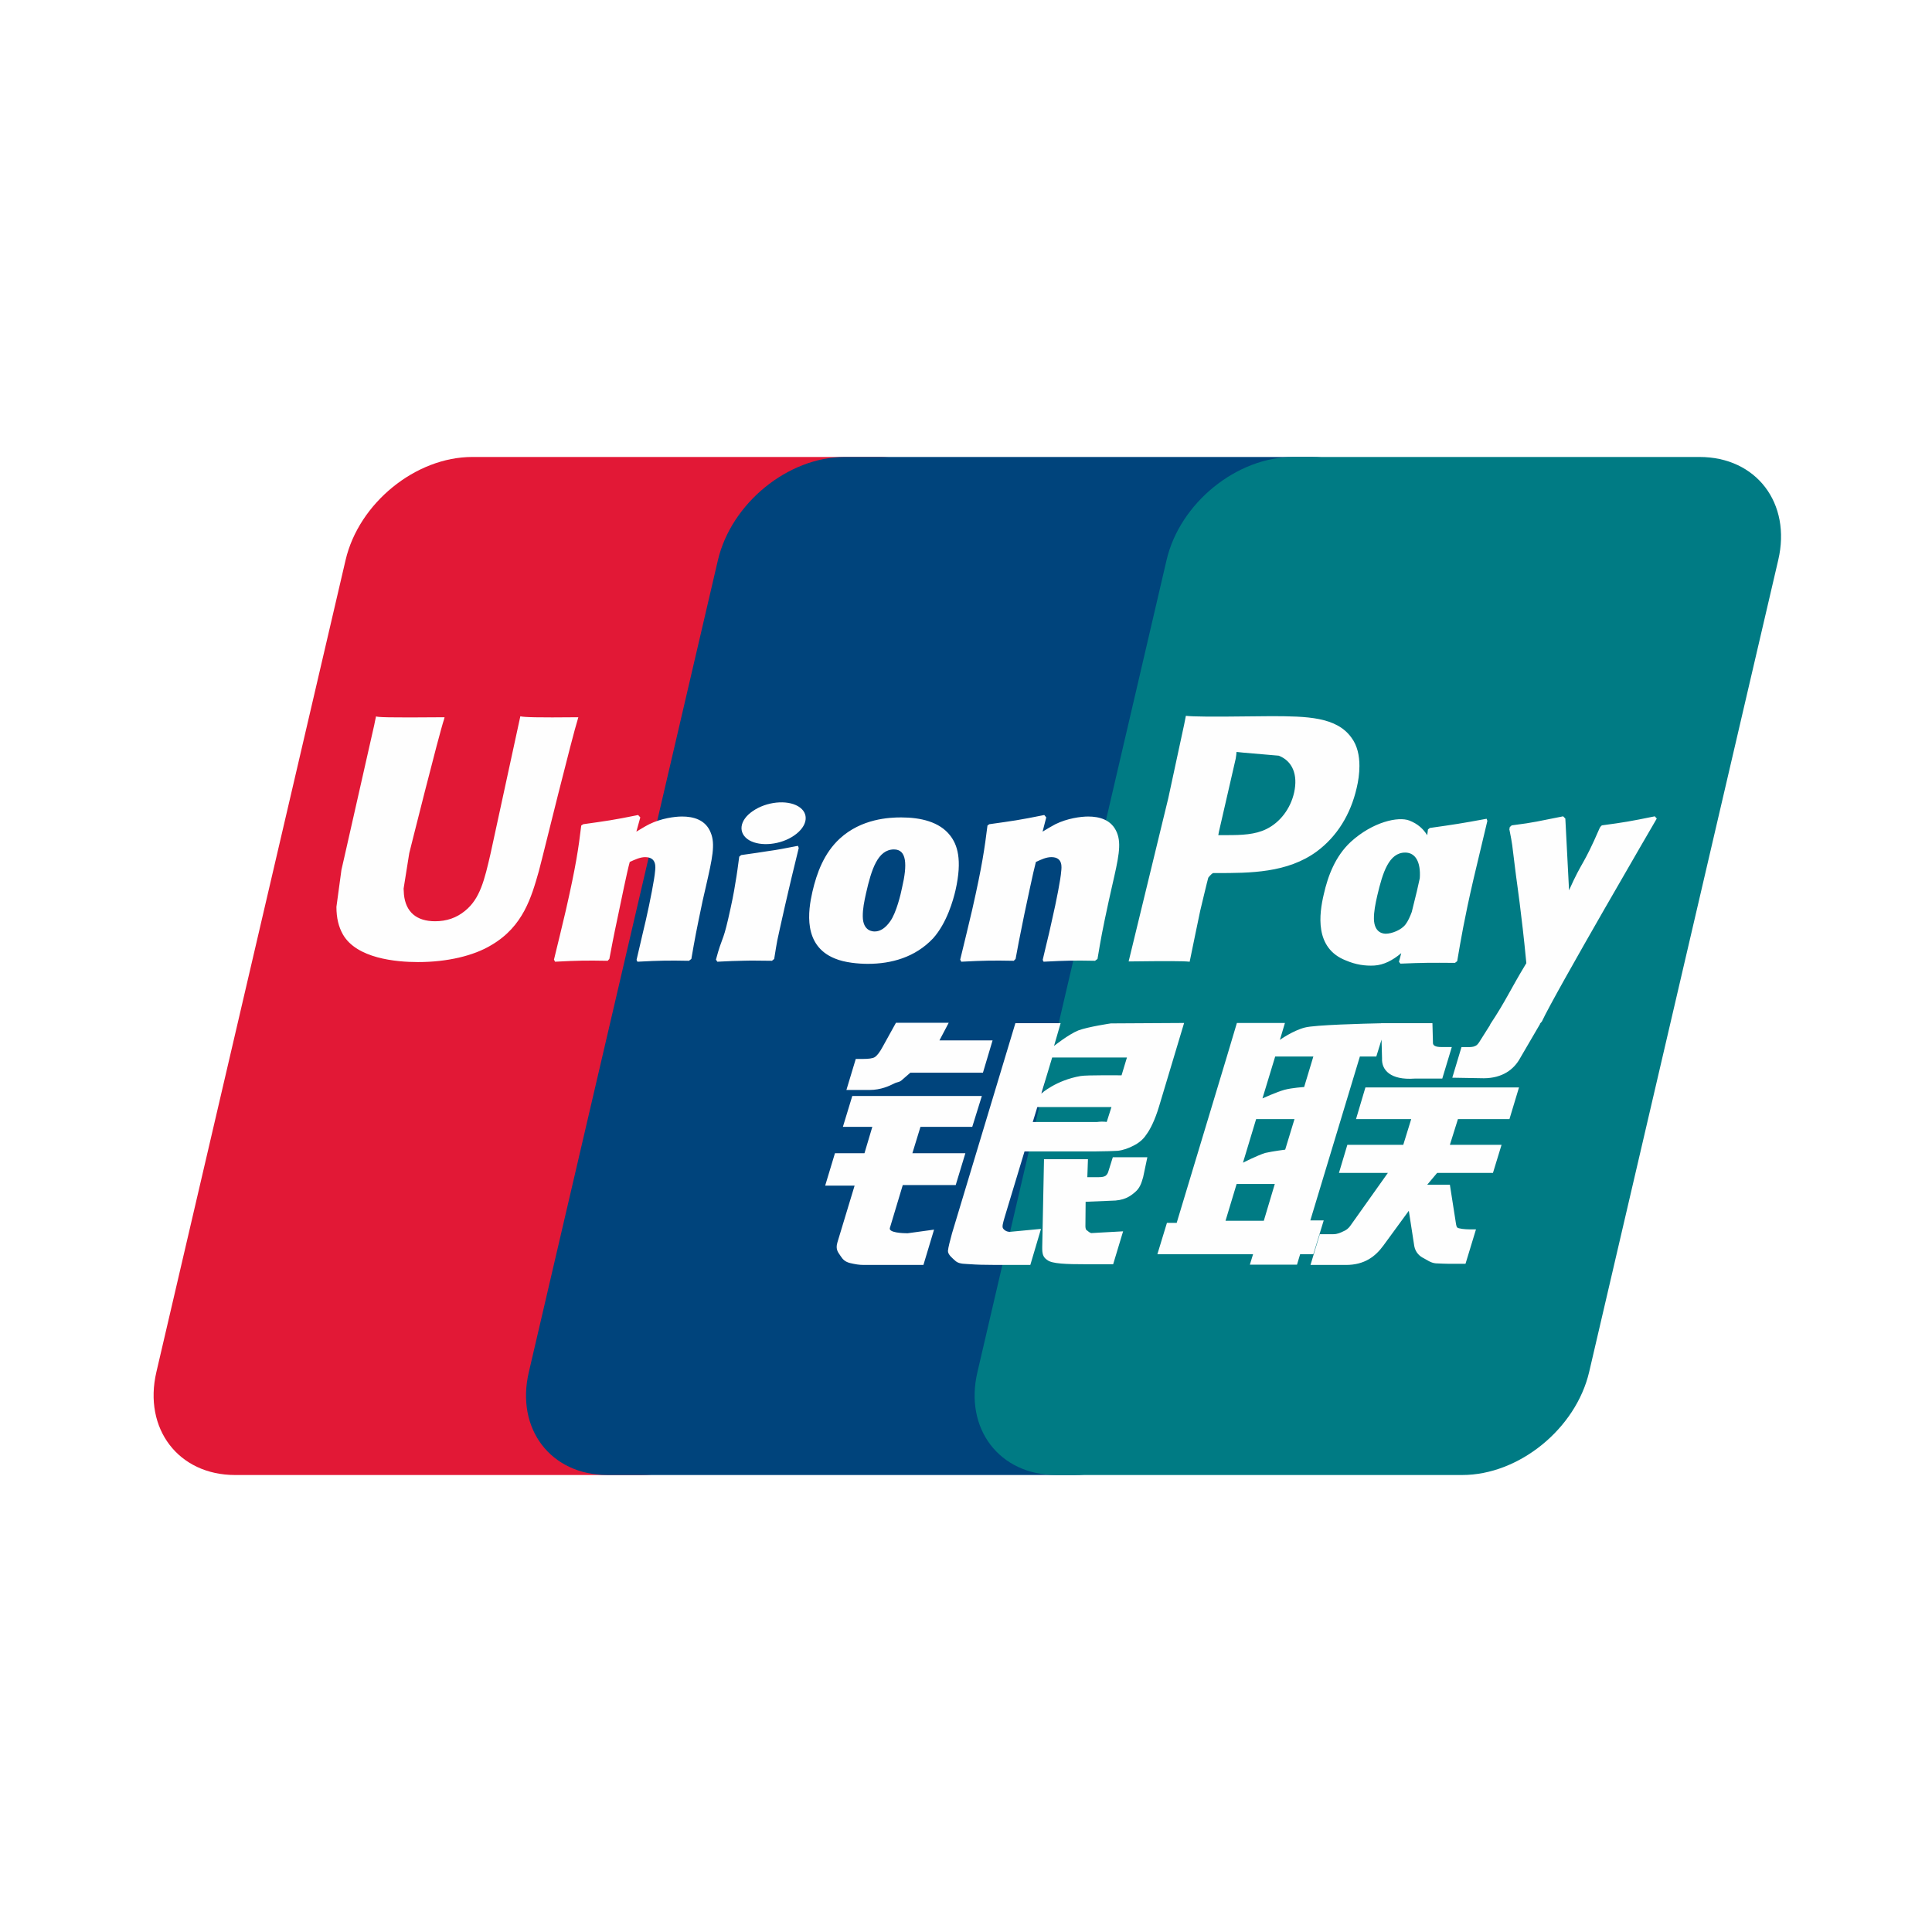
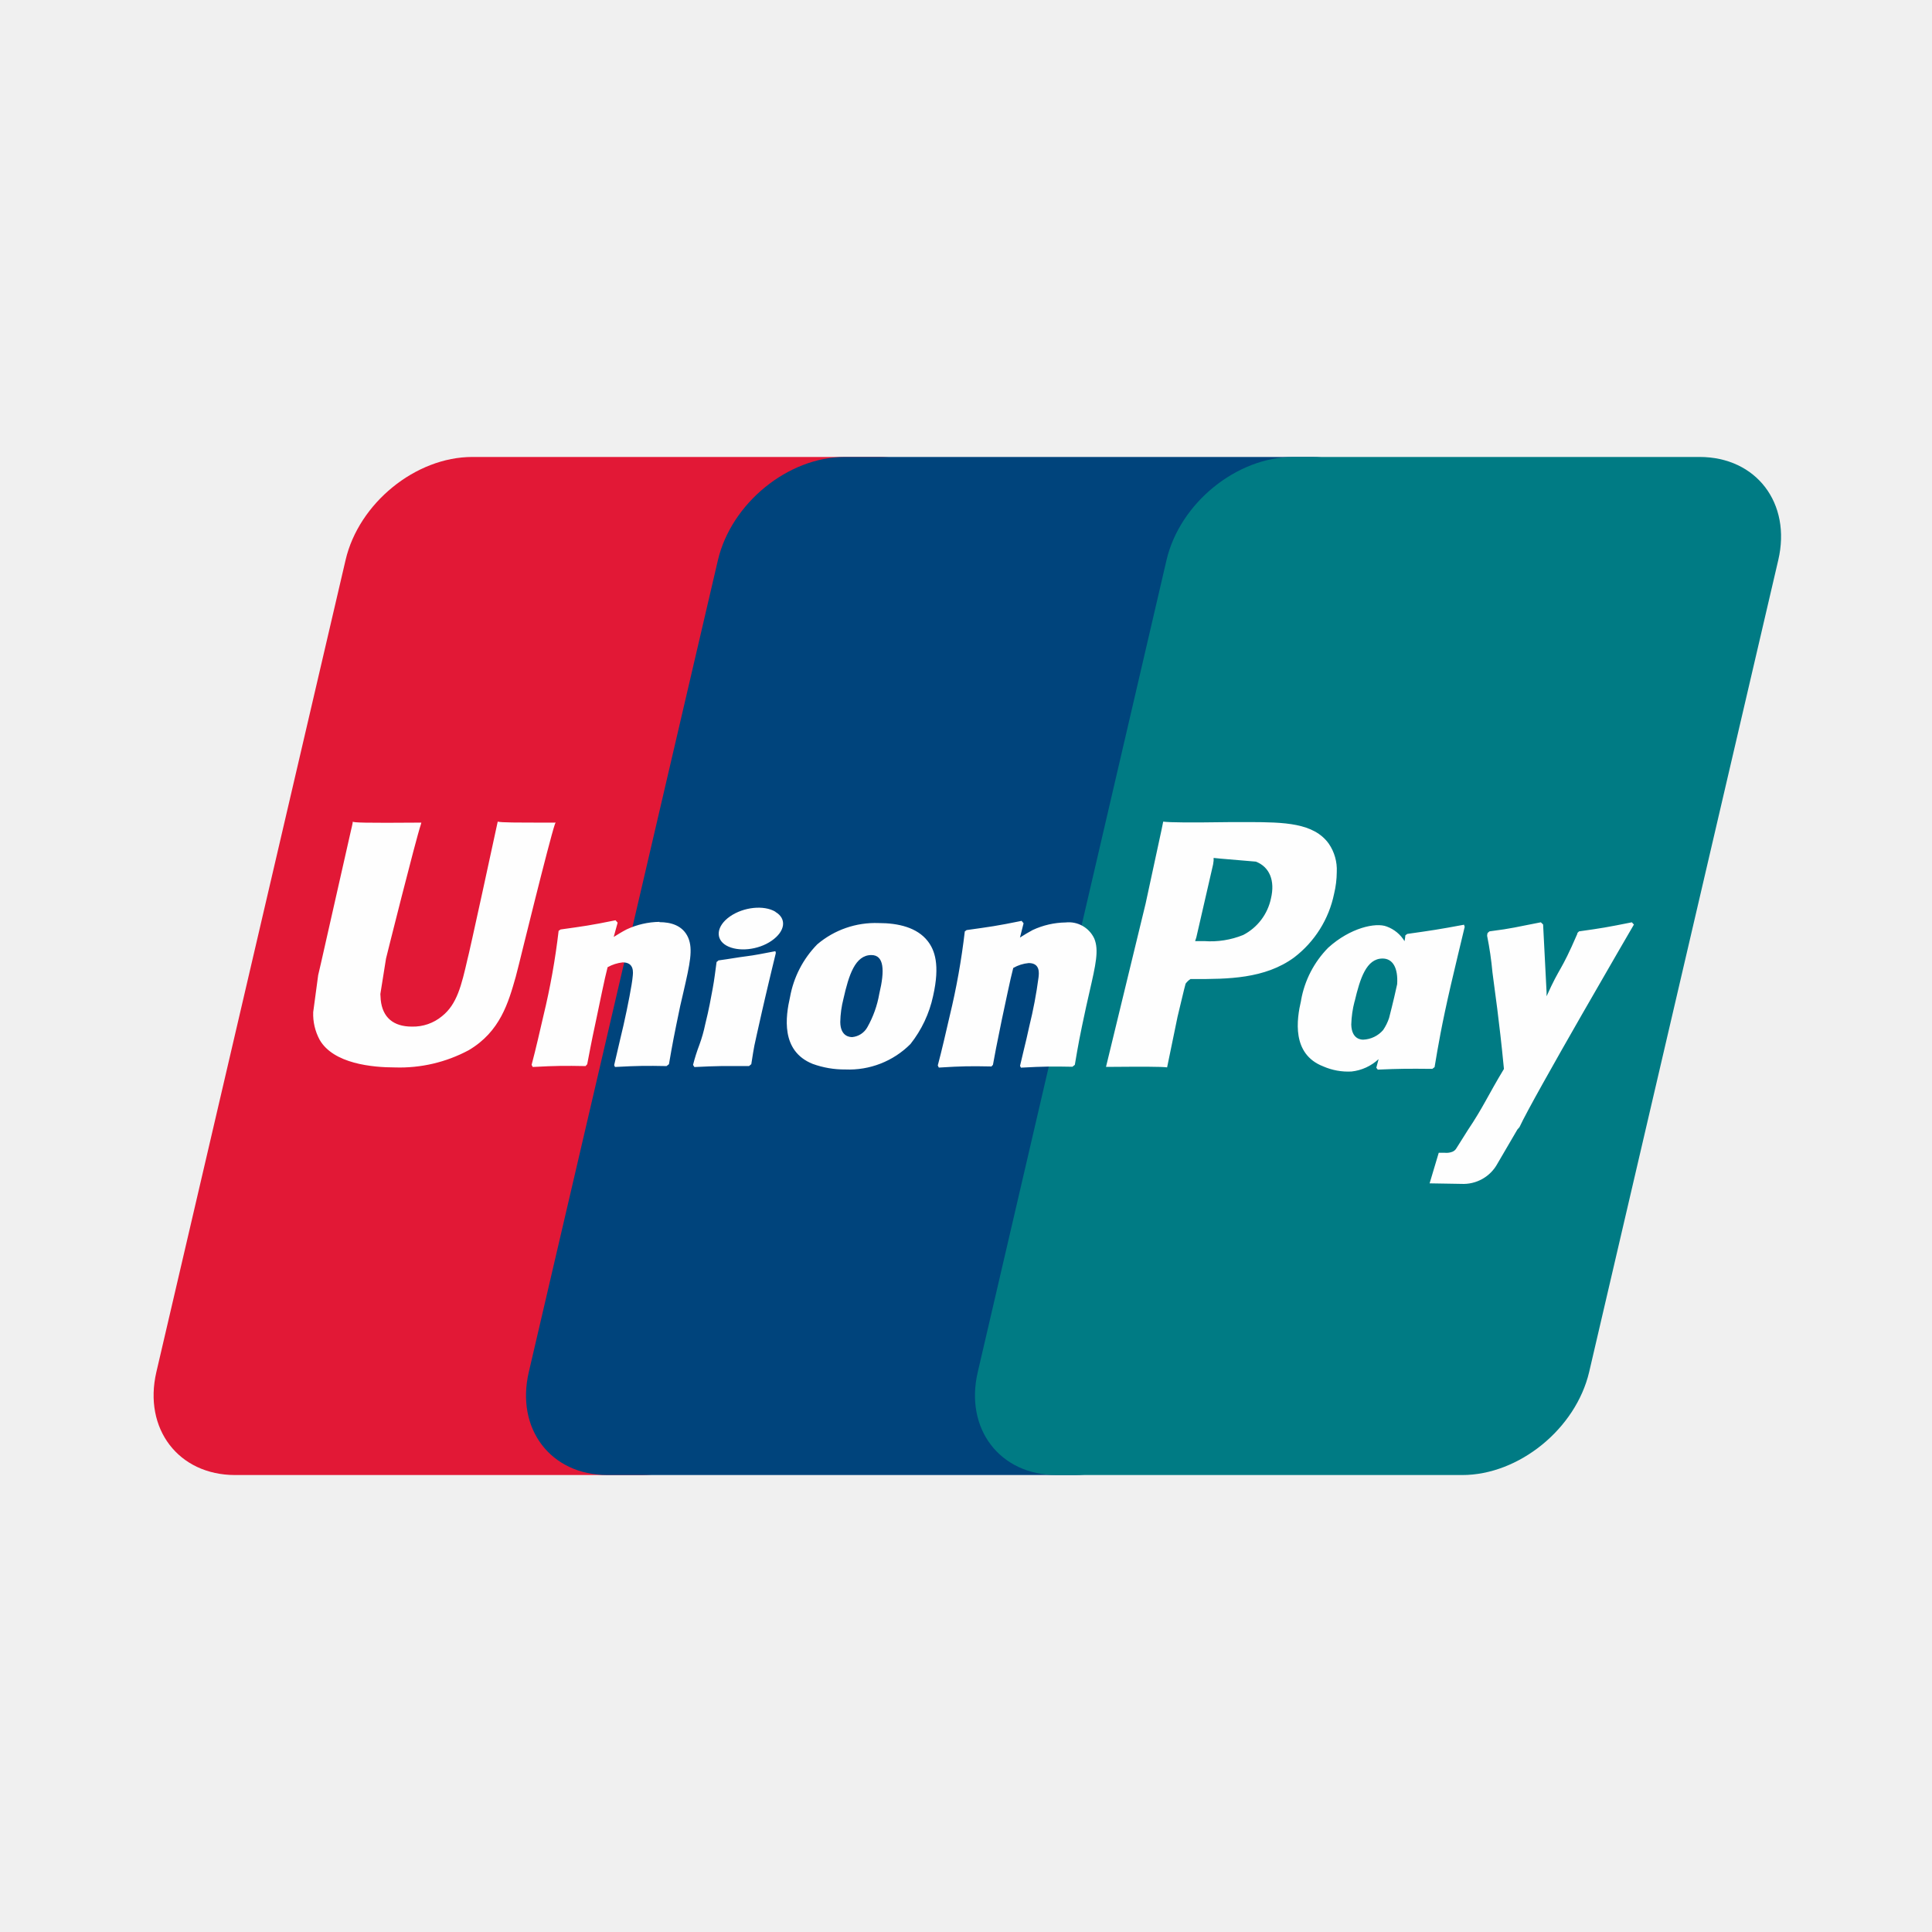
- <svg xmlns="http://www.w3.org/2000/svg" viewBox="0 0 256 256" fill="none">
-   <path d="M0 0H256V256H0V0Z" fill="white" />
-   <path d="M62.586 60.551H116.412C123.926 60.551 128.599 66.675 126.846 74.214L101.786 181.805C100.018 189.318 92.495 195.447 84.976 195.447H31.155C23.652 195.447 18.968 189.318 20.721 181.805L45.791 74.214C47.544 66.675 55.063 60.551 62.586 60.551Z" fill="#E21836" />
-   <path d="M111.928 60.551H173.827C181.339 60.551 177.952 66.675 176.184 74.214L151.129 181.805C149.371 189.318 149.919 195.447 142.391 195.447H80.492C72.964 195.447 68.305 189.318 70.074 181.805L95.129 74.214C96.908 66.675 104.411 60.551 111.928 60.551Z" fill="#00447C" />
-   <path d="M171.369 60.551H225.195C232.719 60.551 237.393 66.675 235.625 74.214L210.569 181.805C208.801 189.318 201.273 195.447 193.75 195.447H139.949C132.421 195.447 127.752 189.318 129.515 181.805L154.575 74.214C156.327 66.675 163.841 60.551 171.369 60.551Z" fill="#007B84" />
-   <path d="M76.639 95.038C71.103 95.094 69.469 95.038 68.947 94.914C68.746 95.868 65.011 113.098 65 113.113C64.196 116.598 63.611 119.083 61.623 120.688C60.495 121.621 59.178 122.071 57.651 122.071C55.196 122.071 53.766 120.852 53.526 118.54L53.48 117.746C53.48 117.746 54.228 113.077 54.228 113.051C54.228 113.051 58.148 97.349 58.85 95.274C58.886 95.156 58.897 95.094 58.906 95.038C51.276 95.105 49.923 95.038 49.83 94.914C49.779 95.084 49.59 96.057 49.59 96.057L45.587 113.754L45.243 115.255L44.578 120.164C44.578 121.621 44.864 122.809 45.434 123.814C47.257 127.001 52.459 127.479 55.402 127.479C59.193 127.479 62.75 126.673 65.154 125.202C69.326 122.737 70.417 118.884 71.391 115.46L71.842 113.703C71.842 113.703 75.88 97.395 76.567 95.274C76.593 95.156 76.603 95.094 76.639 95.038ZM90.378 108.193C89.405 108.193 87.626 108.429 86.028 109.213C85.448 109.51 84.9 109.854 84.321 110.197L84.843 108.311L84.557 107.994C81.168 108.68 80.41 108.772 77.28 109.213L77.017 109.387C76.654 112.401 76.331 114.666 74.984 120.59C74.471 122.773 73.938 124.977 73.404 127.155L73.549 127.432C76.756 127.263 77.73 127.263 80.518 127.309L80.743 127.063C81.098 125.249 81.144 124.824 81.928 121.149C82.297 119.407 83.066 115.578 83.445 114.215C84.141 113.892 84.829 113.575 85.485 113.575C87.047 113.575 86.857 114.938 86.797 115.481C86.73 116.393 86.16 119.371 85.577 121.928L85.187 123.579C84.915 124.797 84.618 125.982 84.346 127.19L84.464 127.432C87.626 127.263 88.59 127.263 91.29 127.309L91.608 127.063C92.096 124.229 92.239 123.471 93.105 119.345L93.54 117.449C94.386 113.739 94.812 111.858 94.171 110.325C93.494 108.608 91.87 108.193 90.378 108.193ZM105.727 112.078C104.047 112.401 102.975 112.616 101.91 112.755C100.853 112.924 99.823 113.078 98.199 113.303L98.071 113.42L97.953 113.513C97.783 114.723 97.665 115.768 97.441 116.998C97.251 118.269 96.958 119.713 96.482 121.789C96.113 123.378 95.923 123.931 95.713 124.49C95.508 125.049 95.283 125.592 94.868 127.155L94.965 127.299L95.047 127.432C96.565 127.36 97.558 127.308 98.579 127.299C99.598 127.263 100.654 127.299 102.289 127.308L102.432 127.192L102.585 127.063C102.821 125.654 102.857 125.275 103.001 124.587C103.144 123.85 103.391 122.829 103.996 120.103C104.282 118.823 104.6 117.546 104.897 116.239C105.205 114.938 105.528 113.656 105.835 112.376L105.789 112.221L105.727 112.078ZM105.763 106.84C104.236 105.939 101.556 106.225 99.752 107.47C97.953 108.69 97.748 110.422 99.27 111.335C100.771 112.211 103.462 111.95 105.25 110.695C107.045 109.448 107.269 107.732 105.763 106.84ZM114.999 127.714C118.088 127.714 121.256 126.863 123.639 124.336C125.474 122.287 126.314 119.238 126.606 117.982C127.554 113.821 126.816 111.877 125.888 110.694C124.479 108.89 121.989 108.312 119.406 108.312C117.852 108.312 114.153 108.465 111.262 111.13C109.187 113.052 108.228 115.66 107.649 118.16C107.065 120.708 106.394 125.295 110.612 127.002C111.913 127.561 113.789 127.714 114.999 127.714ZM114.757 118.351C115.47 115.199 116.311 112.554 118.457 112.554C120.139 112.554 120.261 114.522 119.513 117.684C119.379 118.386 118.765 120.996 117.935 122.107C117.355 122.927 116.669 123.424 115.911 123.424C115.685 123.424 114.343 123.424 114.322 121.431C114.311 120.447 114.512 119.442 114.757 118.351ZM134.329 127.309L134.571 127.064C134.913 125.249 134.97 124.823 135.728 121.149C136.107 119.407 136.892 115.579 137.26 114.216C137.958 113.891 138.634 113.574 139.311 113.574C140.863 113.574 140.674 114.937 140.612 115.48C140.556 116.393 139.986 119.37 139.392 121.927L139.024 123.578C138.741 124.798 138.434 125.981 138.163 127.191L138.281 127.432C141.453 127.263 142.381 127.263 145.097 127.309L145.425 127.064C145.901 124.228 146.029 123.47 146.922 119.345L147.347 117.448C148.197 113.738 148.627 111.858 147.997 110.326C147.301 108.608 145.666 108.194 144.195 108.194C143.22 108.194 141.432 108.428 139.843 109.213C139.275 109.511 138.706 109.853 138.147 110.197L138.634 108.312L138.373 107.993C134.985 108.68 134.211 108.772 131.085 109.213L130.845 109.388C130.466 112.401 130.157 114.666 128.81 120.59C128.297 122.773 127.764 124.978 127.232 127.155L127.375 127.432C130.588 127.263 131.547 127.263 134.329 127.309ZM157.637 127.432C157.836 126.458 159.021 120.688 159.032 120.688C159.032 120.688 160.041 116.454 160.102 116.301C160.102 116.301 160.42 115.86 160.737 115.686H161.204C165.611 115.686 170.587 115.686 174.488 112.816C177.142 110.848 178.956 107.942 179.766 104.411C179.976 103.545 180.131 102.515 180.131 101.485C180.131 100.132 179.859 98.794 179.075 97.748C177.086 94.966 173.125 94.915 168.553 94.894C168.538 94.894 166.299 94.915 166.299 94.915C160.446 94.987 158.099 94.966 157.135 94.848C157.053 95.274 156.9 96.032 156.9 96.032C156.9 96.032 154.803 105.749 154.803 105.765C154.803 105.765 149.786 126.423 149.55 127.396C154.66 127.335 156.755 127.335 157.637 127.432ZM161.522 110.171C161.522 110.171 163.751 100.475 163.74 100.511L163.812 100.014L163.844 99.635L164.735 99.727C164.735 99.727 169.332 100.122 169.439 100.132C171.254 100.834 172.002 102.643 171.48 105.005C171.003 107.163 169.603 108.978 167.805 109.854C166.324 110.596 164.509 110.658 162.64 110.658H161.43L161.522 110.171ZM175.4 118.53C174.811 121.041 174.134 125.628 178.331 127.263C179.669 127.832 180.869 128.001 182.087 127.94C183.374 127.87 184.567 127.225 185.672 126.296C185.572 126.678 185.472 127.059 185.372 127.443L185.563 127.688C188.582 127.561 189.518 127.561 192.789 127.586L193.086 127.36C193.563 124.552 194.013 121.826 195.254 116.455C195.859 113.882 196.463 111.334 197.083 108.772L196.986 108.49C193.609 109.116 192.706 109.249 189.458 109.71L189.211 109.911C189.178 110.172 189.144 110.422 189.113 110.673C188.608 109.857 187.876 109.16 186.746 108.726C185.302 108.158 181.909 108.89 178.992 111.545C176.943 113.441 175.959 116.039 175.4 118.53ZM182.493 118.684C183.216 115.589 184.046 112.97 186.198 112.97C187.558 112.97 188.275 114.226 188.129 116.367C188.013 116.901 187.889 117.464 187.741 118.1C187.525 119.02 187.292 119.932 187.065 120.845C186.834 121.469 186.565 122.058 186.27 122.45C185.716 123.235 184.399 123.722 183.641 123.722C183.426 123.722 182.098 123.722 182.052 121.764C182.041 120.79 182.242 119.786 182.493 118.684ZM219.53 108.465L219.269 108.167C215.928 108.844 215.323 108.952 212.253 109.366L212.027 109.592C212.017 109.629 212.007 109.685 211.992 109.736L211.981 109.685C209.696 114.958 209.763 113.82 207.902 117.971C207.892 117.782 207.892 117.664 207.881 117.464L207.415 108.465L207.123 108.167C203.623 108.844 203.54 108.952 200.307 109.366L200.055 109.592C200.02 109.699 200.02 109.817 199.999 109.946L200.02 109.992C200.424 112.057 200.327 111.596 200.732 114.855C200.921 116.455 201.173 118.063 201.362 119.643C201.681 122.286 201.859 123.588 202.249 127.622C200.066 131.225 199.549 132.588 197.447 135.75L197.462 135.781L195.982 138.122C195.812 138.368 195.659 138.538 195.444 138.61C195.208 138.727 194.901 138.748 194.474 138.748H193.654L192.435 142.802L196.617 142.874C199.071 142.863 200.614 141.715 201.445 140.172L204.074 135.667H204.032L204.309 135.35C206.077 131.542 219.53 108.465 219.53 108.465ZM175.4 161.708H173.626L180.191 139.993H182.369L183.061 137.756L183.128 140.244C183.046 141.782 184.256 143.145 187.433 142.919H191.108L192.373 138.738H190.99C190.195 138.738 189.826 138.537 189.872 138.107L189.805 135.576H183V135.589C180.8 135.635 174.23 135.8 172.9 136.154C171.29 136.569 169.593 137.789 169.593 137.789L170.26 135.55H163.894L162.568 139.993L155.915 162.04H154.624L153.358 166.191H166.037L165.612 167.575H171.859L172.274 166.191H174.026L175.4 161.708ZM170.198 144.405C169.179 144.688 167.282 145.543 167.282 145.543L168.969 139.993H174.026L172.806 144.037C172.806 144.037 171.244 144.129 170.198 144.405ZM170.295 152.334C170.295 152.334 168.706 152.533 167.661 152.769C166.631 153.081 164.7 154.065 164.7 154.065L166.442 148.29H171.526L170.295 152.334ZM167.461 161.759H162.388L163.859 156.885H168.916L167.461 161.759ZM179.679 148.29H186.992L185.941 151.693H178.531L177.419 155.414H183.902L178.993 162.327C178.649 162.835 178.341 163.014 177.999 163.157C177.655 163.332 177.204 163.537 176.681 163.537H174.883L173.647 167.611H178.352C180.797 167.611 182.241 166.499 183.308 165.039L186.675 160.431L187.398 165.11C187.551 165.986 188.181 166.499 188.607 166.698C189.078 166.935 189.565 167.34 190.252 167.4C190.99 167.432 191.522 167.457 191.877 167.457H194.188L195.576 162.896H194.664C194.141 162.896 193.24 162.808 193.086 162.644C192.933 162.445 192.933 162.138 192.85 161.671L192.117 156.982H189.114L190.431 155.414H197.826L198.964 151.693H192.117L193.183 148.29H200.009L201.275 144.093H180.924L179.679 148.29ZM117.914 162.706L119.621 157.028H126.636L127.918 152.805H120.896L121.968 149.31H128.83L130.101 145.221H112.933L111.688 149.31H115.588L114.548 152.805H110.637L109.341 157.1H113.24L110.965 164.613C110.658 165.607 111.109 165.986 111.395 166.448C111.688 166.898 111.984 167.196 112.651 167.365C113.338 167.519 113.809 167.611 114.449 167.611H122.358L123.767 162.932L120.261 163.414C119.584 163.414 117.71 163.332 117.914 162.706ZM118.719 135.524L116.941 138.737C116.561 139.439 116.218 139.875 115.91 140.075C115.638 140.245 115.1 140.315 114.321 140.315H113.394L112.154 144.426H115.234C116.715 144.426 117.853 143.883 118.396 143.611C118.98 143.299 119.133 143.477 119.585 143.042L120.625 142.14H130.244L131.521 137.861H124.48L125.709 135.524H118.719ZM132.92 162.789C132.756 162.553 132.874 162.137 133.125 161.271L135.754 152.569H145.107C146.47 152.549 147.454 152.533 148.094 152.487C148.782 152.415 149.53 152.17 150.344 151.729C151.185 151.267 151.616 150.781 151.979 150.222C152.384 149.664 153.035 148.444 153.594 146.563L156.899 135.55L147.193 135.606C147.193 135.606 144.204 136.047 142.888 136.534C141.561 137.077 139.664 138.594 139.664 138.594L140.54 135.575H134.544L126.15 163.413C125.853 164.495 125.653 165.279 125.607 165.75C125.591 166.258 126.247 166.76 126.673 167.139C127.175 167.519 127.918 167.457 128.63 167.519C129.379 167.575 130.444 167.61 131.915 167.61H136.523L137.937 162.835L133.812 163.225C133.371 163.225 133.053 162.988 132.92 162.789ZM137.45 146.691H147.274L146.65 148.649C146.562 148.695 146.352 148.552 145.352 148.67H136.846L137.45 146.691ZM139.418 140.126H149.325L148.613 142.484C148.613 142.484 143.943 142.438 143.195 142.576C139.905 143.145 137.983 144.903 137.983 144.903L139.418 140.126ZM146.87 155.204C146.788 155.496 146.66 155.675 146.48 155.808C146.281 155.937 145.958 155.983 145.476 155.983H144.077L144.159 153.599H138.337L138.101 165.253C138.091 166.094 138.173 166.581 138.788 166.971C139.403 167.457 141.299 167.519 143.851 167.519H147.499L148.817 163.157L145.64 163.331L144.584 163.393C144.44 163.331 144.302 163.275 144.149 163.121C144.015 162.989 143.789 163.07 143.826 162.229L143.851 159.242L147.182 159.104C148.981 159.104 149.749 158.519 150.405 157.961C151.031 157.427 151.236 156.813 151.472 155.983L152.031 153.338H147.454L146.87 155.204Z" fill="#FEFEFE" />
+ <svg xmlns="http://www.w3.org/2000/svg" viewBox="0 0 256 256">
+   <defs>
+     <style>.cls-1{fill:#e21836;}.cls-2{fill:#00447c;}.cls-3{fill:#007b84;}.cls-4{fill:#fefefe;}</style>
+   </defs>
+   <path class="cls-1" d="M62.59,60.55h53.82c7.52,0,12.19,6.13,10.44,13.66L101.79,181.8c-1.77,7.52-9.3,13.65-16.81,13.65H31.16c-7.51,0-12.19-6.13-10.44-13.65L45.79,74.21C47.54,66.68,55.06,60.55,62.59,60.55Z" />
+   <path class="cls-2" d="M111.93,60.55h61.9c7.51,0,4.12,6.13,2.35,13.66L151.13,181.8c-1.76,7.52-1.21,13.65-8.74,13.65H80.49c-7.53,0-12.18-6.13-10.42-13.65L95.13,74.21C96.91,66.68,104.41,60.55,111.93,60.55Z" />
+   <path class="cls-3" d="M171.37,60.55H225.2c7.52,0,12.19,6.13,10.43,13.66L210.57,181.8c-1.77,7.52-9.3,13.65-16.82,13.65H140c-7.53,0-12.2-6.13-10.44-13.65L154.57,74.21C156.33,66.68,163.84,60.55,171.37,60.55Z" />
+   <path class="cls-4" d="M73.64,109c-5.54,0-7.17,0-7.69-.13-.2,1-3.94,18.19-4,18.2-.8,3.49-1.39,6-3.38,7.58a6,6,0,0,1-4,1.38c-2.45,0-3.88-1.22-4.12-3.53l-.05-.79s.75-4.67.75-4.7,3.92-15.7,4.62-17.78a1.3,1.3,0,0,0,.06-.23c-7.63.06-9,0-9.08-.13,0,.17-.24,1.15-.24,1.15l-4,17.69-.35,1.5-.66,4.91a7.19,7.19,0,0,0,.85,3.65c1.83,3.19,7,3.67,10,3.67a19.34,19.34,0,0,0,9.75-2.28c4.18-2.46,5.27-6.32,6.24-9.74l.45-1.76s4-16.3,4.73-18.43A.52.52,0,0,1,73.64,109Zm13.74,13.15a10.7,10.7,0,0,0-4.35,1c-.58.3-1.13.64-1.71,1l.52-1.89-.28-.32c-3.39.69-4.15.78-7.28,1.22l-.26.18a93.77,93.77,0,0,1-2,11.2c-.51,2.18-1,4.39-1.58,6.56l.15.28c3.21-.17,4.18-.17,7-.12l.22-.25c.36-1.81.4-2.24,1.19-5.91.37-1.74,1.14-5.57,1.51-6.94a5.29,5.29,0,0,1,2-.64c1.57,0,1.38,1.37,1.32,1.91-.07.91-.64,3.89-1.22,6.45l-.39,1.65c-.27,1.22-.57,2.4-.84,3.61l.11.24c3.17-.17,4.13-.17,6.83-.12l.32-.25c.49-2.83.63-3.59,1.49-7.71l.44-1.9c.85-3.71,1.27-5.59.63-7.13C90.49,122.61,88.87,122.19,87.38,122.19Zm15.35,3.89c-1.68.32-2.76.54-3.82.67s-2.09.33-3.71.55l-.13.12-.12.09c-.17,1.21-.28,2.26-.51,3.49s-.48,2.71-1,4.79a18.9,18.9,0,0,1-.77,2.7,23.81,23.81,0,0,0-.84,2.66l.1.15.08.13c1.51-.07,2.51-.12,3.53-.13s2.07,0,3.71,0l.14-.12.16-.13c.23-1.41.27-1.78.41-2.47s.39-1.76,1-4.49c.28-1.28.6-2.55.9-3.86s.63-2.58.93-3.86l0-.16Zm0-5.24c-1.52-.9-4.2-.62-6,.63s-2,3-.48,3.86,4.19.62,6-.64S104.27,121.73,102.76,120.84ZM112,141.71a11.49,11.49,0,0,0,8.64-3.37,15.49,15.49,0,0,0,3-6.36c.94-4.16.21-6.1-.72-7.29-1.41-1.8-3.9-2.38-6.48-2.38a11.88,11.88,0,0,0-8.15,2.82,13.38,13.38,0,0,0-3.61,7c-.58,2.55-1.26,7.13,3,8.84A12.33,12.33,0,0,0,112,141.71Zm-.24-9.36c.71-3.15,1.55-5.8,3.7-5.8,1.68,0,1.8,2,1.05,5.13a13.77,13.77,0,0,1-1.58,4.43,2.57,2.57,0,0,1-2,1.31c-.23,0-1.57,0-1.59-2A13.37,13.37,0,0,1,111.76,132.35Zm19.57,9,.24-.25c.34-1.81.4-2.24,1.16-5.91.38-1.74,1.16-5.57,1.53-6.93a5,5,0,0,1,2.05-.65c1.55,0,1.36,1.37,1.3,1.91a59.11,59.11,0,0,1-1.22,6.45l-.37,1.65c-.28,1.22-.59,2.4-.86,3.61l.12.24c3.17-.17,4.1-.17,6.82-.12l.32-.25c.48-2.83.61-3.59,1.5-7.71l.43-1.9c.85-3.71,1.28-5.59.65-7.12a3.73,3.73,0,0,0-3.8-2.14,10.71,10.71,0,0,0-4.36,1c-.56.3-1.13.64-1.69,1l.48-1.89-.26-.32c-3.38.69-4.16.78-7.29,1.22l-.24.18a93.19,93.19,0,0,1-2,11.2c-.51,2.18-1,4.39-1.58,6.56l.14.28C127.59,141.26,128.55,141.26,131.33,141.31Zm23.31.12c.2-1,1.38-6.74,1.39-6.74s1-4.24,1.07-4.39a2.45,2.45,0,0,1,.64-.61h.46c4.41,0,9.39,0,13.29-2.87a14.2,14.2,0,0,0,5.28-8.41,12.75,12.75,0,0,0,.36-2.92,6.1,6.1,0,0,0-1.06-3.74c-2-2.78-5.95-2.84-10.52-2.86l-2.25,0c-5.85.08-8.2.06-9.17-.06L153.9,110s-2.1,9.72-2.1,9.73l-5.25,21.64C151.66,141.33,153.76,141.33,154.64,141.43Zm3.88-17.26,2.22-9.66.07-.5,0-.37.89.09,4.71.4c1.81.7,2.56,2.51,2,4.87a7.09,7.09,0,0,1-3.68,4.85,11.48,11.48,0,0,1-5.16.81h-1.21Zm13.88,8.36c-.59,2.51-1.27,7.1,2.93,8.73a8.23,8.23,0,0,0,3.76.68,6.25,6.25,0,0,0,3.58-1.64l-.3,1.14.19.25c3-.13,4-.13,7.23-.1l.3-.23c.47-2.81.92-5.53,2.16-10.9.61-2.58,1.21-5.13,1.83-7.69l-.09-.28c-3.38.63-4.28.76-7.53,1.22l-.25.2c0,.26-.07.51-.1.76a4.6,4.6,0,0,0-2.36-1.94c-1.45-.57-4.84.16-7.76,2.81A13.2,13.2,0,0,0,172.4,132.53Zm7.09.15c.73-3.09,1.56-5.71,3.71-5.71,1.36,0,2.07,1.26,1.93,3.4-.12.53-.24,1.09-.39,1.73-.21.92-.45,1.83-.68,2.75a6.44,6.44,0,0,1-.79,1.6,3.69,3.69,0,0,1-2.63,1.27c-.21,0-1.54,0-1.59-2A13.6,13.6,0,0,1,179.49,132.68Zm37-10.22-.26-.29c-3.34.67-4,.78-7,1.2l-.22.22s0,.09,0,.15v-.06c-2.28,5.28-2.22,4.14-4.08,8.29,0-.19,0-.31,0-.51l-.46-9-.3-.29c-3.5.67-3.58.78-6.81,1.2l-.25.22a1.93,1.93,0,0,0-.06.36l0,0a45.55,45.55,0,0,1,.71,4.87c.19,1.6.44,3.2.63,4.78.32,2.65.5,4,.89,8-2.18,3.61-2.7,5-4.8,8.13v0L193,152.12a1.09,1.09,0,0,1-.54.49,2.16,2.16,0,0,1-1,.14h-.82l-1.21,4.05,4.18.07a5.15,5.15,0,0,0,4.82-2.7l2.63-4.5h0l.28-.32C203.08,145.54,216.53,122.46,216.53,122.46Z" />
</svg>
